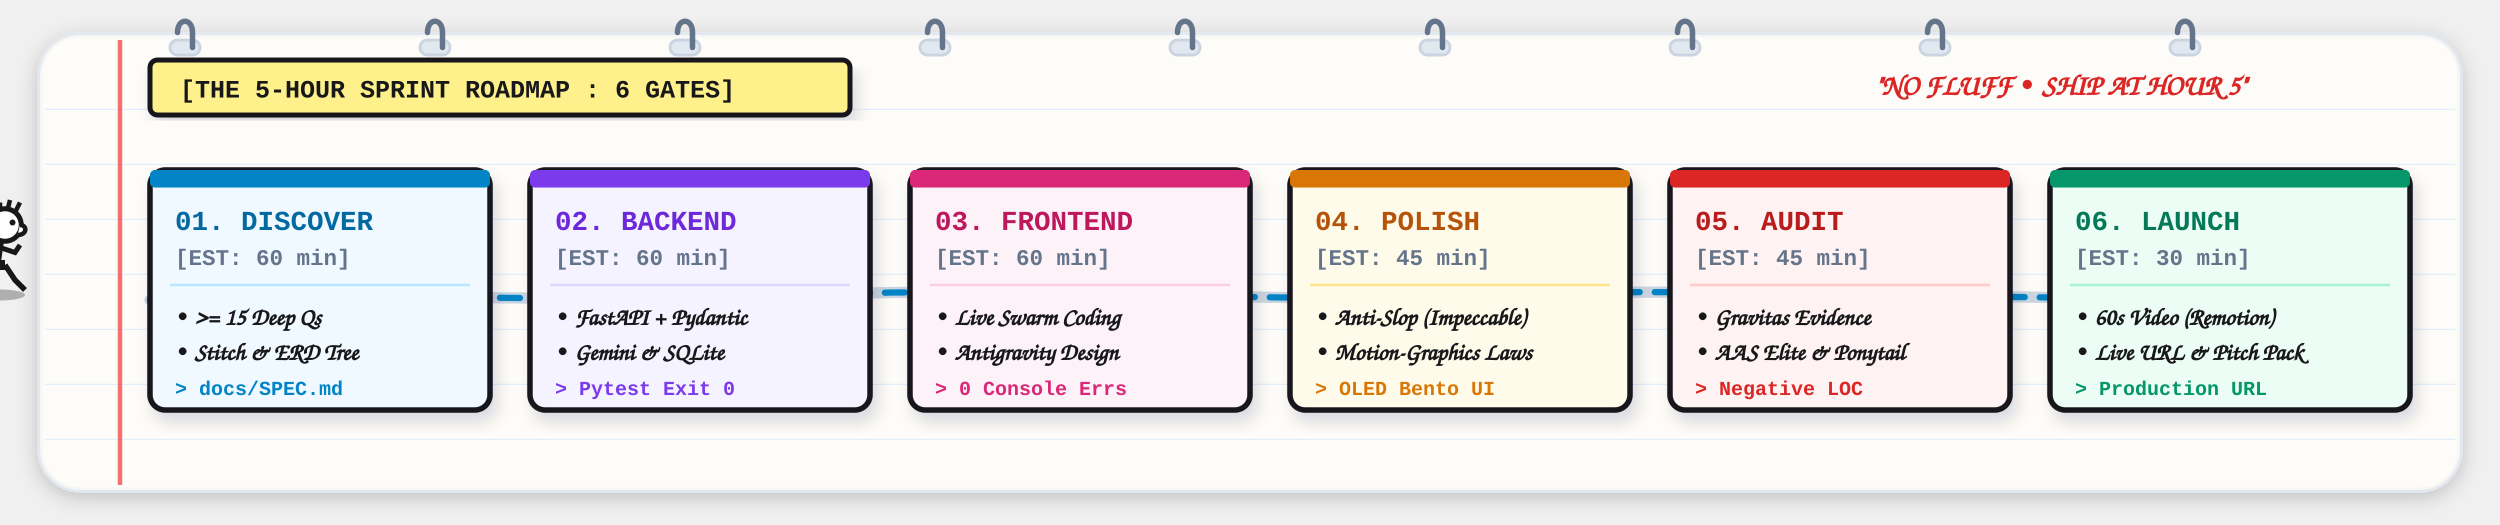
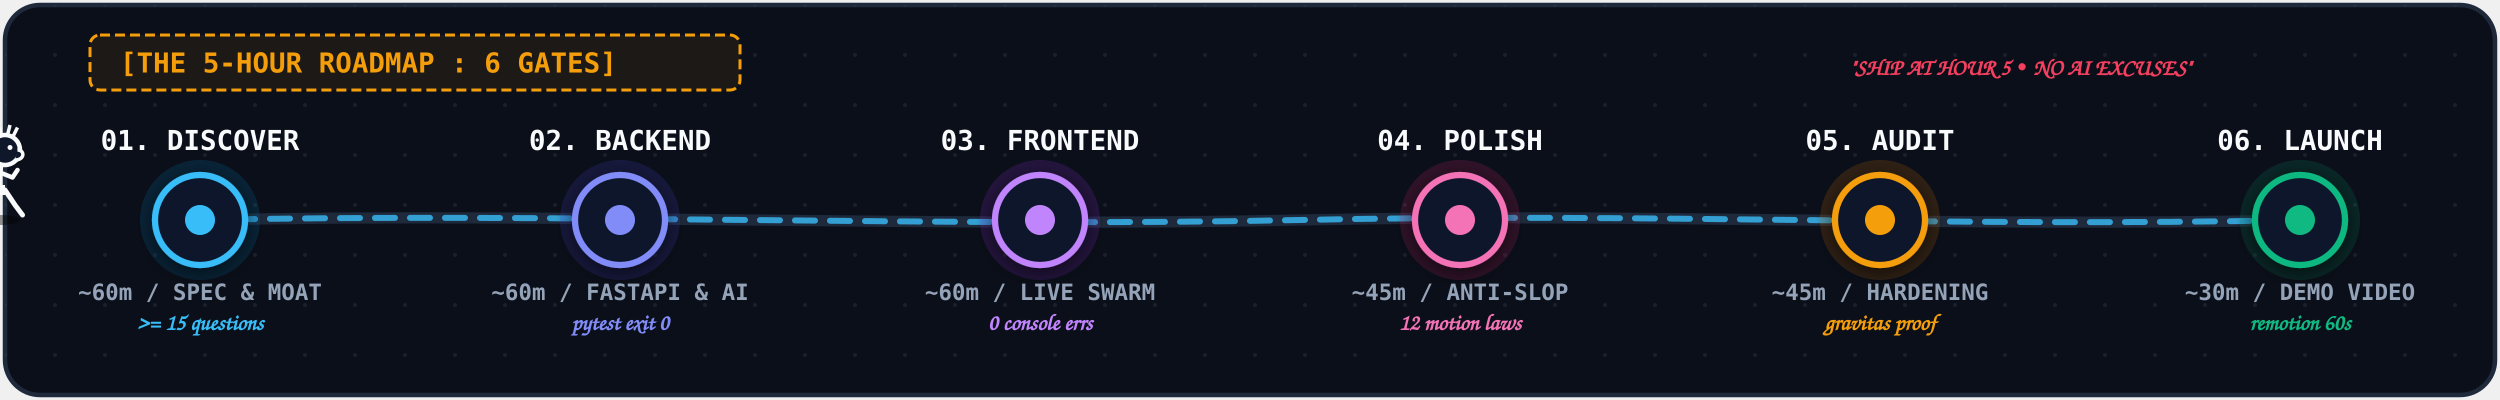
- <svg xmlns="http://www.w3.org/2000/svg" viewBox="0 0 1000 210" width="100%" height="210">
+ <svg xmlns="http://www.w3.org/2000/svg" viewBox="0 0 1000 160" width="100%" height="160">
  <defs>
    <style>
-       /* Non-linear Easing and 12 Principles of Animation */
-       @keyframes dash-stream {
-         to { stroke-dashoffset: -36; }
+       @keyframes dash-scroll {
+         to { stroke-dashoffset: -40; }
      }
-       @keyframes gate-wiggle {
-         0%, 100% { transform: translateY(0px) rotate(0deg); }
-         50% { transform: translateY(-3px) rotate(0.4deg); }
+       @keyframes node-pulse {
+         0%, 100% { transform: scale(1); opacity: 0.9; }
+         50% { transform: scale(1.18); opacity: 0.35; }
      }
-       @keyframes runner-traverse {
+       @keyframes runner-glide {
        0% { transform: translateX(50px); }
-         16.6% { transform: translateX(210px); }
-         33.3% { transform: translateX(380px); }
-         50% { transform: translateX(550px); }
-         66.6% { transform: translateX(710px); }
-         83.3% { transform: translateX(860px); }
-         100% { transform: translateX(920px); }
+         16.6% { transform: translateX(218px); }
+         33.3% { transform: translateX(386px); }
+         50% { transform: translateX(554px); }
+         66.6% { transform: translateX(722px); }
+         83.3% { transform: translateX(890px); }
+         100% { transform: translateX(935px); }
      }
-       @keyframes runner-squash {
-         0%, 100% { transform: scale(1.05, 0.95); }
-         50% { transform: scale(0.95, 1.05) translateY(-5px); }
+       @keyframes leg-swing {
+         0%, 100% { transform: rotate(0deg); }
+         50% { transform: rotate(-24deg); }
+       }
+       @keyframes runner-bounce-bob {
+         0%, 100% { transform: translateY(0px) scale(1.05, 0.95); }
+         50% { transform: translateY(-5px) scale(0.95, 1.05); }
      }

-       .flow-stream {
-         stroke-dasharray: 8 6;
-         animation: dash-stream 1.6s linear infinite;
-       }
-       .gate-card {
-         animation: gate-wiggle 3s cubic-bezier(0.45, 0, 0.55, 1) infinite;
-         transform-origin: center;
-       }
-       .pipeline-runner {
-         animation: runner-traverse 14s cubic-bezier(0.25, 1, 0.5, 1) infinite;
-       }
-       .runner-bob {
-         animation: runner-squash 0.45s cubic-bezier(0.34, 1.56, 0.64, 1) infinite;
-         transform-origin: bottom center;
-       }
+       .flow-track { stroke-dasharray: 8 6; animation: dash-scroll 1.8s linear infinite; }
+       .pulse-ring { animation: node-pulse 2.2s cubic-bezier(0.4, 0, 0.6, 1) infinite; transform-origin: center; }
+       .running-sprite { animation: runner-glide 12s cubic-bezier(0.25, 1, 0.5, 1) infinite; }
+       .sprite-bob { animation: runner-bounce-bob 0.45s cubic-bezier(0.34, 1.56, 0.64, 1) infinite; transform-origin: bottom center; }
+       .doodle-leg { animation: leg-swing 0.32s ease-in-out infinite; transform-origin: 0 0; }

-       .mono-code {
-         font-family: 'JetBrains Mono', 'Fira Code', 'Courier New', monospace;
-         font-weight: 700;
-       }
-       .comic-hand {
-         font-family: 'Comic Sans MS', 'Chalkboard SE', 'Bradley Hand', cursive, sans-serif;
-         font-weight: 700;
-       }
-       .ink-heavy {
-         stroke: #18181B;
-         stroke-width: 2.8;
-         stroke-linecap: round;
-         stroke-linejoin: round;
-         fill: none;
-       }
-       .ink-med {
-         stroke: #18181B;
-         stroke-width: 2.2;
-         stroke-linecap: round;
-         stroke-linejoin: round;
-         fill: none;
-       }
+       .phase-text { font-family: 'JetBrains Mono', 'Fira Code', monospace; font-size: 11px; font-weight: 800; }
+       .phase-time { font-family: 'JetBrains Mono', monospace; font-size: 9px; font-weight: 600; fill: #94A3B8; }
+       .hand-note { font-family: 'Comic Sans MS', 'Chalkboard SE', cursive, sans-serif; font-size: 9px; font-weight: 700; }
+       .ink-doodle { stroke-linecap: round; stroke-linejoin: round; fill: none; }
    </style>
-     <filter id="pipeline-shadow" x="-4%" y="-6%" width="108%" height="116%">
-       <feDropShadow dx="0" dy="8" stdDeviation="12" flood-color="#000000" flood-opacity="0.4" />
-       <feDropShadow dx="0" dy="2" stdDeviation="4" flood-color="#000000" flood-opacity="0.2" />
+     <pattern id="pipeGrid" width="20" height="20" patternUnits="userSpaceOnUse">
+       <circle cx="2" cy="2" r="0.8" fill="#334155" opacity="0.35" />
+     </pattern>
+     <filter id="node-glow" x="-20%" y="-20%" width="140%" height="140%">
+       <feDropShadow dx="0" dy="2" stdDeviation="4" flood-color="#000000" flood-opacity="0.6" />
    </filter>
-     <filter id="gate-card-shadow" x="-6%" y="-6%" width="116%" height="116%">
-       <feDropShadow dx="2" dy="4" stdDeviation="3" flood-color="#0F172A" flood-opacity="0.14" />
-     </filter>
-     <pattern id="pipe-ruling" width="80" height="22" patternUnits="userSpaceOnUse">
-       <line x1="0" y1="22" x2="80" y2="22" stroke="#DBEAFE" stroke-width="1" opacity="0.75" />
-     </pattern>
  </defs>
-   <rect x="16" y="14" width="968" height="182" rx="16" fill="#FFFFFF" stroke="#E2E8F0" stroke-width="2" filter="url(#pipeline-shadow)" />
-   <rect x="16" y="14" width="968" height="182" rx="16" fill="#FCFBF7" opacity="0.75" />
-   <g transform="translate(48, 10)">
-     <g fill="#E2E8F0" stroke="#CBD5E1" stroke-width="1.2">
-       <rect x="20" y="6" width="12" height="6" rx="3" />
-       <rect x="120" y="6" width="12" height="6" rx="3" />
-       <rect x="220" y="6" width="12" height="6" rx="3" />
-       <rect x="320" y="6" width="12" height="6" rx="3" />
-       <rect x="420" y="6" width="12" height="6" rx="3" />
-       <rect x="520" y="6" width="12" height="6" rx="3" />
-       <rect x="620" y="6" width="12" height="6" rx="3" />
-       <rect x="720" y="6" width="12" height="6" rx="3" />
-       <rect x="820" y="6" width="12" height="6" rx="3" />
-     </g>
-     <g stroke="#64748B" stroke-width="2.2" fill="none" stroke-linecap="round">
-       <path d="M 23 3 C 23 -3, 29 -3, 29 3 L 29 9" />
-       <path d="M 123 3 C 123 -3, 129 -3, 129 3 L 129 9" />
-       <path d="M 223 3 C 223 -3, 229 -3, 229 3 L 229 9" />
-       <path d="M 323 3 C 323 -3, 329 -3, 329 3 L 329 9" />
-       <path d="M 423 3 C 423 -3, 429 -3, 429 3 L 429 9" />
-       <path d="M 523 3 C 523 -3, 529 -3, 529 3 L 529 9" />
-       <path d="M 623 3 C 623 -3, 629 -3, 629 3 L 629 9" />
-       <path d="M 723 3 C 723 -3, 729 -3, 729 3 L 729 9" />
-       <path d="M 823 3 C 823 -3, 829 -3, 829 3 L 829 9" />
+   <rect x="2" y="2" width="996" height="156" rx="14" fill="#0B0F19" stroke="#1E293B" stroke-width="1.8" />
+   <rect x="2" y="2" width="996" height="156" rx="14" fill="url(#pipeGrid)" />
+   <g transform="translate(36, 14)">
+     <rect x="0" y="0" width="260" height="22" rx="4" fill="#1C1917" stroke="#F59E0B" stroke-width="1.2" stroke-dasharray="4 2" />
+     <text x="12" y="15" class="phase-text" font-size="9.5" fill="#F59E0B">[THE 5-HOUR ROADMAP : 6 GATES]</text>
+   </g>
+   <text x="740" y="30" class="hand-note" fill="#F43F5E">"SHIP AT HOUR 5 • NO AI EXCUSES"</text>
+   <path d="M 80 88 C 220 85, 380 91, 520 88 C 660 85, 780 91, 920 88" stroke="#1E293B" stroke-width="4.5" fill="none" stroke-linecap="round" />
+   <path d="M 80 88 C 220 85, 380 91, 520 88 C 660 85, 780 91, 920 88" stroke="#38BDF8" stroke-width="2.4" class="flow-track ink-doodle" opacity="0.8" />
+   <g class="running-sprite" transform="translate(0, 0)">
+     <g class="sprite-bob" transform="translate(0, 64)">
+       <ellipse cx="0" cy="24" rx="8" ry="2" fill="#000000" opacity="0.4" />
+       <path d="M -2 12 L -6 19 L -10 19" stroke="#F8FAFC" stroke-width="2" class="ink-doodle" />
+       <path d="M 2 12 L 6 18 L 9 22" stroke="#F8FAFC" stroke-width="2" class="ink-doodle" />
+       <path d="M 0 3 L -1 10" stroke="#F8FAFC" stroke-width="2.5" class="ink-doodle" />
+       <rect x="-3" y="10" width="5" height="4" fill="#F8FAFC" />
+       <path d="M -1 5 L -5 9 L -8 6" stroke="#F8FAFC" stroke-width="1.8" class="ink-doodle" />
+       <path d="M 0 5 L 5 7 L 7 4" stroke="#F8FAFC" stroke-width="1.8" class="ink-doodle" />
+       <circle cx="2" cy="-4" r="6" fill="#0F172A" stroke="#F8FAFC" stroke-width="1.8" />
+       <path d="M 0 -10 L 0 -13 M 3 -10 L 4 -14 M 5 -9 L 7 -13" stroke="#F8FAFC" stroke-width="1.4" />
+       <path d="M 7 -4 C 10 -4, 10 0, 6 0" stroke="#F8FAFC" stroke-width="1.4" fill="#0F172A" />
+       <circle cx="4" cy="-5" r="1" fill="#F8FAFC" />
+       <path d="M -6 -7 Q -8 -7, -6 -5 Z" fill="#38BDF8" />
    </g>
  </g>
-   <rect x="18" y="36" width="964" height="156" fill="url(#pipe-ruling)" />
-   <line x1="48" y1="16" x2="48" y2="194" stroke="#EF4444" stroke-width="1.8" opacity="0.75" />
-   <g transform="translate(60, 24)">
-     <rect x="0" y="0" width="280" height="22" rx="3" fill="#FEF08A" stroke="#18181B" stroke-width="2" filter="url(#gate-card-shadow)" />
-     <text x="12" y="15" class="mono-code" font-size="10" fill="#18181B">[THE 5-HOUR SPRINT ROADMAP : 6 GATES]</text>
+   <g transform="translate(80, 88)">
+     <circle cx="0" cy="0" r="24" fill="#0284C7" opacity="0.18" class="pulse-ring" />
+     <circle cx="0" cy="0" r="18" fill="#0F172A" stroke="#38BDF8" stroke-width="2.5" filter="url(#node-glow)" />
+     <circle cx="0" cy="0" r="6" fill="#38BDF8" />
+     <text x="0" y="-28" text-anchor="middle" fill="#F8FAFC" class="phase-text">01. DISCOVER</text>
+     <text x="0" y="32" text-anchor="middle" class="phase-time">~60m / SPEC &amp; MOAT</text>
+     <text x="0" y="44" text-anchor="middle" fill="#38BDF8" class="hand-note">&gt;= 15 questions</text>
  </g>
-   <text x="750" y="38" class="comic-hand" font-size="11.5" fill="#DC2626">"NO FLUFF • SHIP AT HOUR 5"</text>
-   <path d="M 60 120 C 160 116, 220 122, 320 118 C 420 114, 500 122, 600 118 C 700 114, 800 122, 940 118" stroke="#CBD5E1" stroke-width="4.5" fill="none" stroke-linecap="round" />
-   <path d="M 60 120 C 160 116, 220 122, 320 118 C 420 114, 500 122, 600 118 C 700 114, 800 122, 940 118" stroke="#0284C7" stroke-width="2.5" class="flow-stream" fill="none" stroke-linecap="round" />
-   <g class="pipeline-runner" transform="translate(0, 0)">
-     <g class="runner-bob" transform="translate(0, 94)">
-       <ellipse cx="0" cy="24" rx="10" ry="2.2" fill="#18181B" opacity="0.3" />
-       <path d="M -2 12 L -7 20 L -11 20" stroke="#18181B" stroke-width="2.2" fill="none" />
-       <path d="M 2 12 L 6 18 L 10 22" stroke="#18181B" stroke-width="2.2" fill="none" />
-       <path d="M 0 3 L -1 10" stroke="#18181B" stroke-width="3" />
-       <rect x="-3" y="10" width="5" height="4" fill="#18181B" />
-       <path d="M -1 5 L -6 9 L -9 6" stroke="#18181B" stroke-width="2" fill="none" />
-       <path d="M 0 5 L 6 7 L 8 4" stroke="#18181B" stroke-width="2" fill="none" />
-       <circle cx="2" cy="-4" r="6.5" fill="#FFFFFF" stroke="#18181B" stroke-width="2" />
-       <path d="M 0 -10 L 0 -13 M 3 -10 L 4 -14 M 6 -9 L 8 -13" stroke="#18181B" stroke-width="1.8" />
-       <path d="M 8 -4 C 11 -4, 11 0, 7 0" stroke="#18181B" stroke-width="1.8" fill="#FFFFFF" />
-       <circle cx="5" cy="-5" r="1.2" fill="#18181B" />
-       <path d="M -6 -7 Q -9 -7, -7 -4 Z" fill="#0284C7" />
-     </g>
+   <g transform="translate(248, 88)">
+     <circle cx="0" cy="0" r="24" fill="#4F46E5" opacity="0.18" class="pulse-ring" />
+     <circle cx="0" cy="0" r="18" fill="#0F172A" stroke="#818CF8" stroke-width="2.5" filter="url(#node-glow)" />
+     <circle cx="0" cy="0" r="6" fill="#818CF8" />
+     <text x="0" y="-28" text-anchor="middle" fill="#F8FAFC" class="phase-text">02. BACKEND</text>
+     <text x="0" y="32" text-anchor="middle" class="phase-time">~60m / FASTAPI &amp; AI</text>
+     <text x="0" y="44" text-anchor="middle" fill="#818CF8" class="hand-note">pytest exit 0</text>
  </g>
-   <g class="gate-card" transform="translate(60, 68)">
-     <rect x="0" y="0" width="136" height="96" rx="6" fill="#F0F9FF" stroke="#18181B" stroke-width="2.2" filter="url(#gate-card-shadow)" />
-     <rect x="0" y="0" width="136" height="7" rx="2" fill="#0284C7" />
-     <text x="10" y="24" class="mono-code" font-size="11" fill="#0369A1">01. DISCOVER</text>
-     <text x="10" y="38" class="mono-code" font-size="9" fill="#64748B">[EST: 60 min]</text>
-     <line x1="8" y1="46" x2="128" y2="46" stroke="#BAE6FD" stroke-width="1" />
-     <text x="10" y="62" class="comic-hand" font-size="9.5" fill="#18181B">• &gt;= 15 Deep Qs</text>
-     <text x="10" y="76" class="comic-hand" font-size="9.5" fill="#18181B">• Stitch &amp; ERD Tree</text>
-     <text x="10" y="90" class="mono-code" font-size="8" fill="#0284C7">&gt; docs/SPEC.md</text>
+   <g transform="translate(416, 88)">
+     <circle cx="0" cy="0" r="24" fill="#9333EA" opacity="0.18" class="pulse-ring" />
+     <circle cx="0" cy="0" r="18" fill="#0F172A" stroke="#C084FC" stroke-width="2.5" filter="url(#node-glow)" />
+     <circle cx="0" cy="0" r="6" fill="#C084FC" />
+     <text x="0" y="-28" text-anchor="middle" fill="#F8FAFC" class="phase-text">03. FRONTEND</text>
+     <text x="0" y="32" text-anchor="middle" class="phase-time">~60m / LIVE SWARM</text>
+     <text x="0" y="44" text-anchor="middle" fill="#C084FC" class="hand-note">0 console errs</text>
  </g>
-   <g class="gate-card" transform="translate(212, 68)" style="animation-delay: 0.2s;">
-     <rect x="0" y="0" width="136" height="96" rx="6" fill="#F5F3FF" stroke="#18181B" stroke-width="2.2" filter="url(#gate-card-shadow)" />
-     <rect x="0" y="0" width="136" height="7" rx="2" fill="#7C3AED" />
-     <text x="10" y="24" class="mono-code" font-size="11" fill="#6D28D9">02. BACKEND</text>
-     <text x="10" y="38" class="mono-code" font-size="9" fill="#64748B">[EST: 60 min]</text>
-     <line x1="8" y1="46" x2="128" y2="46" stroke="#DDD6FE" stroke-width="1" />
-     <text x="10" y="62" class="comic-hand" font-size="9.5" fill="#18181B">• FastAPI + Pydantic</text>
-     <text x="10" y="76" class="comic-hand" font-size="9.5" fill="#18181B">• Gemini &amp; SQLite</text>
-     <text x="10" y="90" class="mono-code" font-size="8" fill="#7C3AED">&gt; Pytest Exit 0</text>
+   <g transform="translate(584, 88)">
+     <circle cx="0" cy="0" r="24" fill="#DB2777" opacity="0.18" class="pulse-ring" />
+     <circle cx="0" cy="0" r="18" fill="#0F172A" stroke="#F472B6" stroke-width="2.5" filter="url(#node-glow)" />
+     <circle cx="0" cy="0" r="6" fill="#F472B6" />
+     <text x="0" y="-28" text-anchor="middle" fill="#F8FAFC" class="phase-text">04. POLISH</text>
+     <text x="0" y="32" text-anchor="middle" class="phase-time">~45m / ANTI-SLOP</text>
+     <text x="0" y="44" text-anchor="middle" fill="#F472B6" class="hand-note">12 motion laws</text>
  </g>
-   <g class="gate-card" transform="translate(364, 68)" style="animation-delay: 0.4s;">
-     <rect x="0" y="0" width="136" height="96" rx="6" fill="#FDF2F8" stroke="#18181B" stroke-width="2.2" filter="url(#gate-card-shadow)" />
-     <rect x="0" y="0" width="136" height="7" rx="2" fill="#DB2777" />
-     <text x="10" y="24" class="mono-code" font-size="11" fill="#BE185D">03. FRONTEND</text>
-     <text x="10" y="38" class="mono-code" font-size="9" fill="#64748B">[EST: 60 min]</text>
-     <line x1="8" y1="46" x2="128" y2="46" stroke="#FBCFE8" stroke-width="1" />
-     <text x="10" y="62" class="comic-hand" font-size="9.5" fill="#18181B">• Live Swarm Coding</text>
-     <text x="10" y="76" class="comic-hand" font-size="9.5" fill="#18181B">• Antigravity Design</text>
-     <text x="10" y="90" class="mono-code" font-size="8" fill="#DB2777">&gt; 0 Console Errs</text>
+   <g transform="translate(752, 88)">
+     <circle cx="0" cy="0" r="24" fill="#D97706" opacity="0.18" class="pulse-ring" />
+     <circle cx="0" cy="0" r="18" fill="#0F172A" stroke="#F59E0B" stroke-width="2.5" filter="url(#node-glow)" />
+     <circle cx="0" cy="0" r="6" fill="#F59E0B" />
+     <text x="0" y="-28" text-anchor="middle" fill="#F8FAFC" class="phase-text">05. AUDIT</text>
+     <text x="0" y="32" text-anchor="middle" class="phase-time">~45m / HARDENING</text>
+     <text x="0" y="44" text-anchor="middle" fill="#F59E0B" class="hand-note">gravitas proof</text>
  </g>
-   <g class="gate-card" transform="translate(516, 68)" style="animation-delay: 0.6s;">
-     <rect x="0" y="0" width="136" height="96" rx="6" fill="#FFFBEB" stroke="#18181B" stroke-width="2.2" filter="url(#gate-card-shadow)" />
-     <rect x="0" y="0" width="136" height="7" rx="2" fill="#D97706" />
-     <text x="10" y="24" class="mono-code" font-size="11" fill="#B45309">04. POLISH</text>
-     <text x="10" y="38" class="mono-code" font-size="9" fill="#64748B">[EST: 45 min]</text>
-     <line x1="8" y1="46" x2="128" y2="46" stroke="#FDE68A" stroke-width="1" />
-     <text x="10" y="62" class="comic-hand" font-size="9.5" fill="#18181B">• Anti-Slop (Impeccable)</text>
-     <text x="10" y="76" class="comic-hand" font-size="9.5" fill="#18181B">• Motion-Graphics Laws</text>
-     <text x="10" y="90" class="mono-code" font-size="8" fill="#D97706">&gt; OLED Bento UI</text>
-   </g>
-   <g class="gate-card" transform="translate(668, 68)" style="animation-delay: 0.8s;">
-     <rect x="0" y="0" width="136" height="96" rx="6" fill="#FEF2F2" stroke="#18181B" stroke-width="2.2" filter="url(#gate-card-shadow)" />
-     <rect x="0" y="0" width="136" height="7" rx="2" fill="#DC2626" />
-     <text x="10" y="24" class="mono-code" font-size="11" fill="#B91C1C">05. AUDIT</text>
-     <text x="10" y="38" class="mono-code" font-size="9" fill="#64748B">[EST: 45 min]</text>
-     <line x1="8" y1="46" x2="128" y2="46" stroke="#FECACA" stroke-width="1" />
-     <text x="10" y="62" class="comic-hand" font-size="9.5" fill="#18181B">• Gravitas Evidence</text>
-     <text x="10" y="76" class="comic-hand" font-size="9.5" fill="#18181B">• AAS Elite &amp; Ponytail</text>
-     <text x="10" y="90" class="mono-code" font-size="8" fill="#DC2626">&gt; Negative LOC</text>
-   </g>
-   <g class="gate-card" transform="translate(820, 68)" style="animation-delay: 1.0s;">
-     <rect x="0" y="0" width="144" height="96" rx="6" fill="#ECFDF5" stroke="#18181B" stroke-width="2.2" filter="url(#gate-card-shadow)" />
-     <rect x="0" y="0" width="144" height="7" rx="2" fill="#059669" />
-     <text x="10" y="24" class="mono-code" font-size="11" fill="#047857">06. LAUNCH</text>
-     <text x="10" y="38" class="mono-code" font-size="9" fill="#64748B">[EST: 30 min]</text>
-     <line x1="8" y1="46" x2="136" y2="46" stroke="#A7F3D0" stroke-width="1" />
-     <text x="10" y="62" class="comic-hand" font-size="9.5" fill="#18181B">• 60s Video (Remotion)</text>
-     <text x="10" y="76" class="comic-hand" font-size="9.5" fill="#18181B">• Live URL &amp; Pitch Pack</text>
-     <text x="10" y="90" class="mono-code" font-size="8" fill="#059669">&gt; Production URL</text>
+   <g transform="translate(920, 88)">
+     <circle cx="0" cy="0" r="24" fill="#059669" opacity="0.18" class="pulse-ring" />
+     <circle cx="0" cy="0" r="18" fill="#0F172A" stroke="#10B981" stroke-width="2.5" filter="url(#node-glow)" />
+     <circle cx="0" cy="0" r="6" fill="#10B981" />
+     <text x="0" y="-28" text-anchor="middle" fill="#F8FAFC" class="phase-text">06. LAUNCH</text>
+     <text x="0" y="32" text-anchor="middle" class="phase-time">~30m / DEMO VIDEO</text>
+     <text x="0" y="44" text-anchor="middle" fill="#10B981" class="hand-note">remotion 60s</text>
  </g>
</svg>
